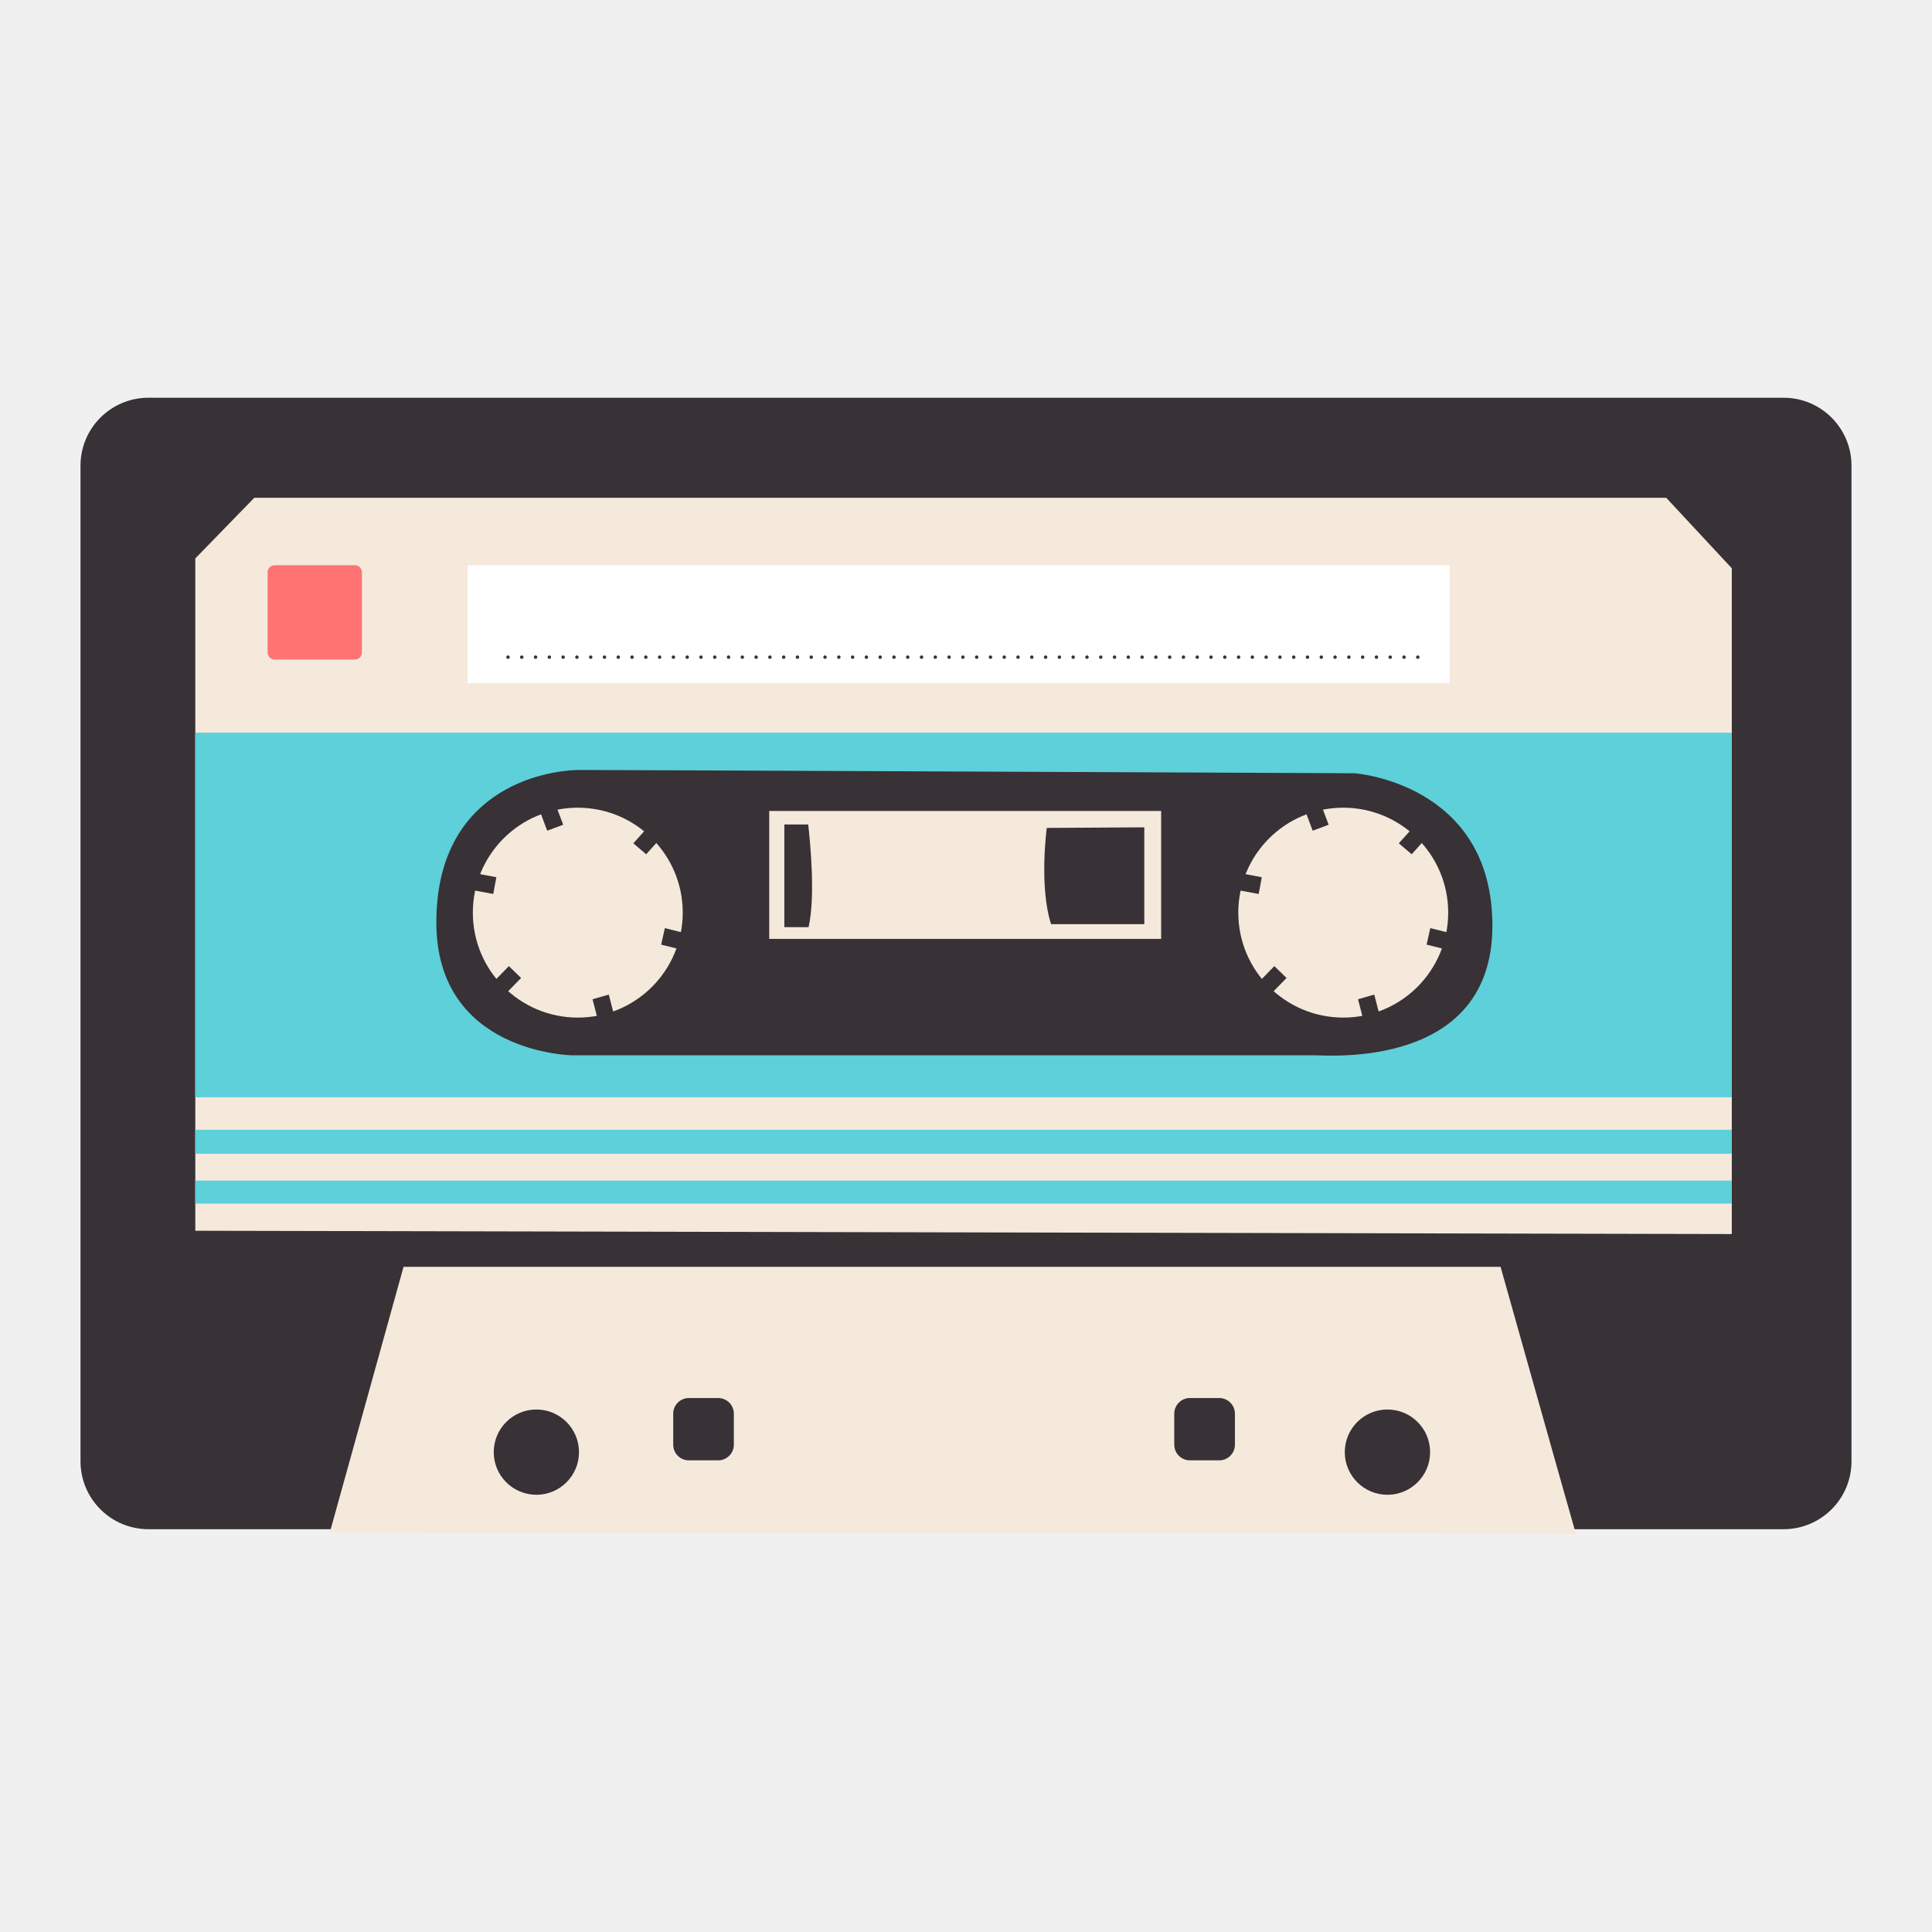
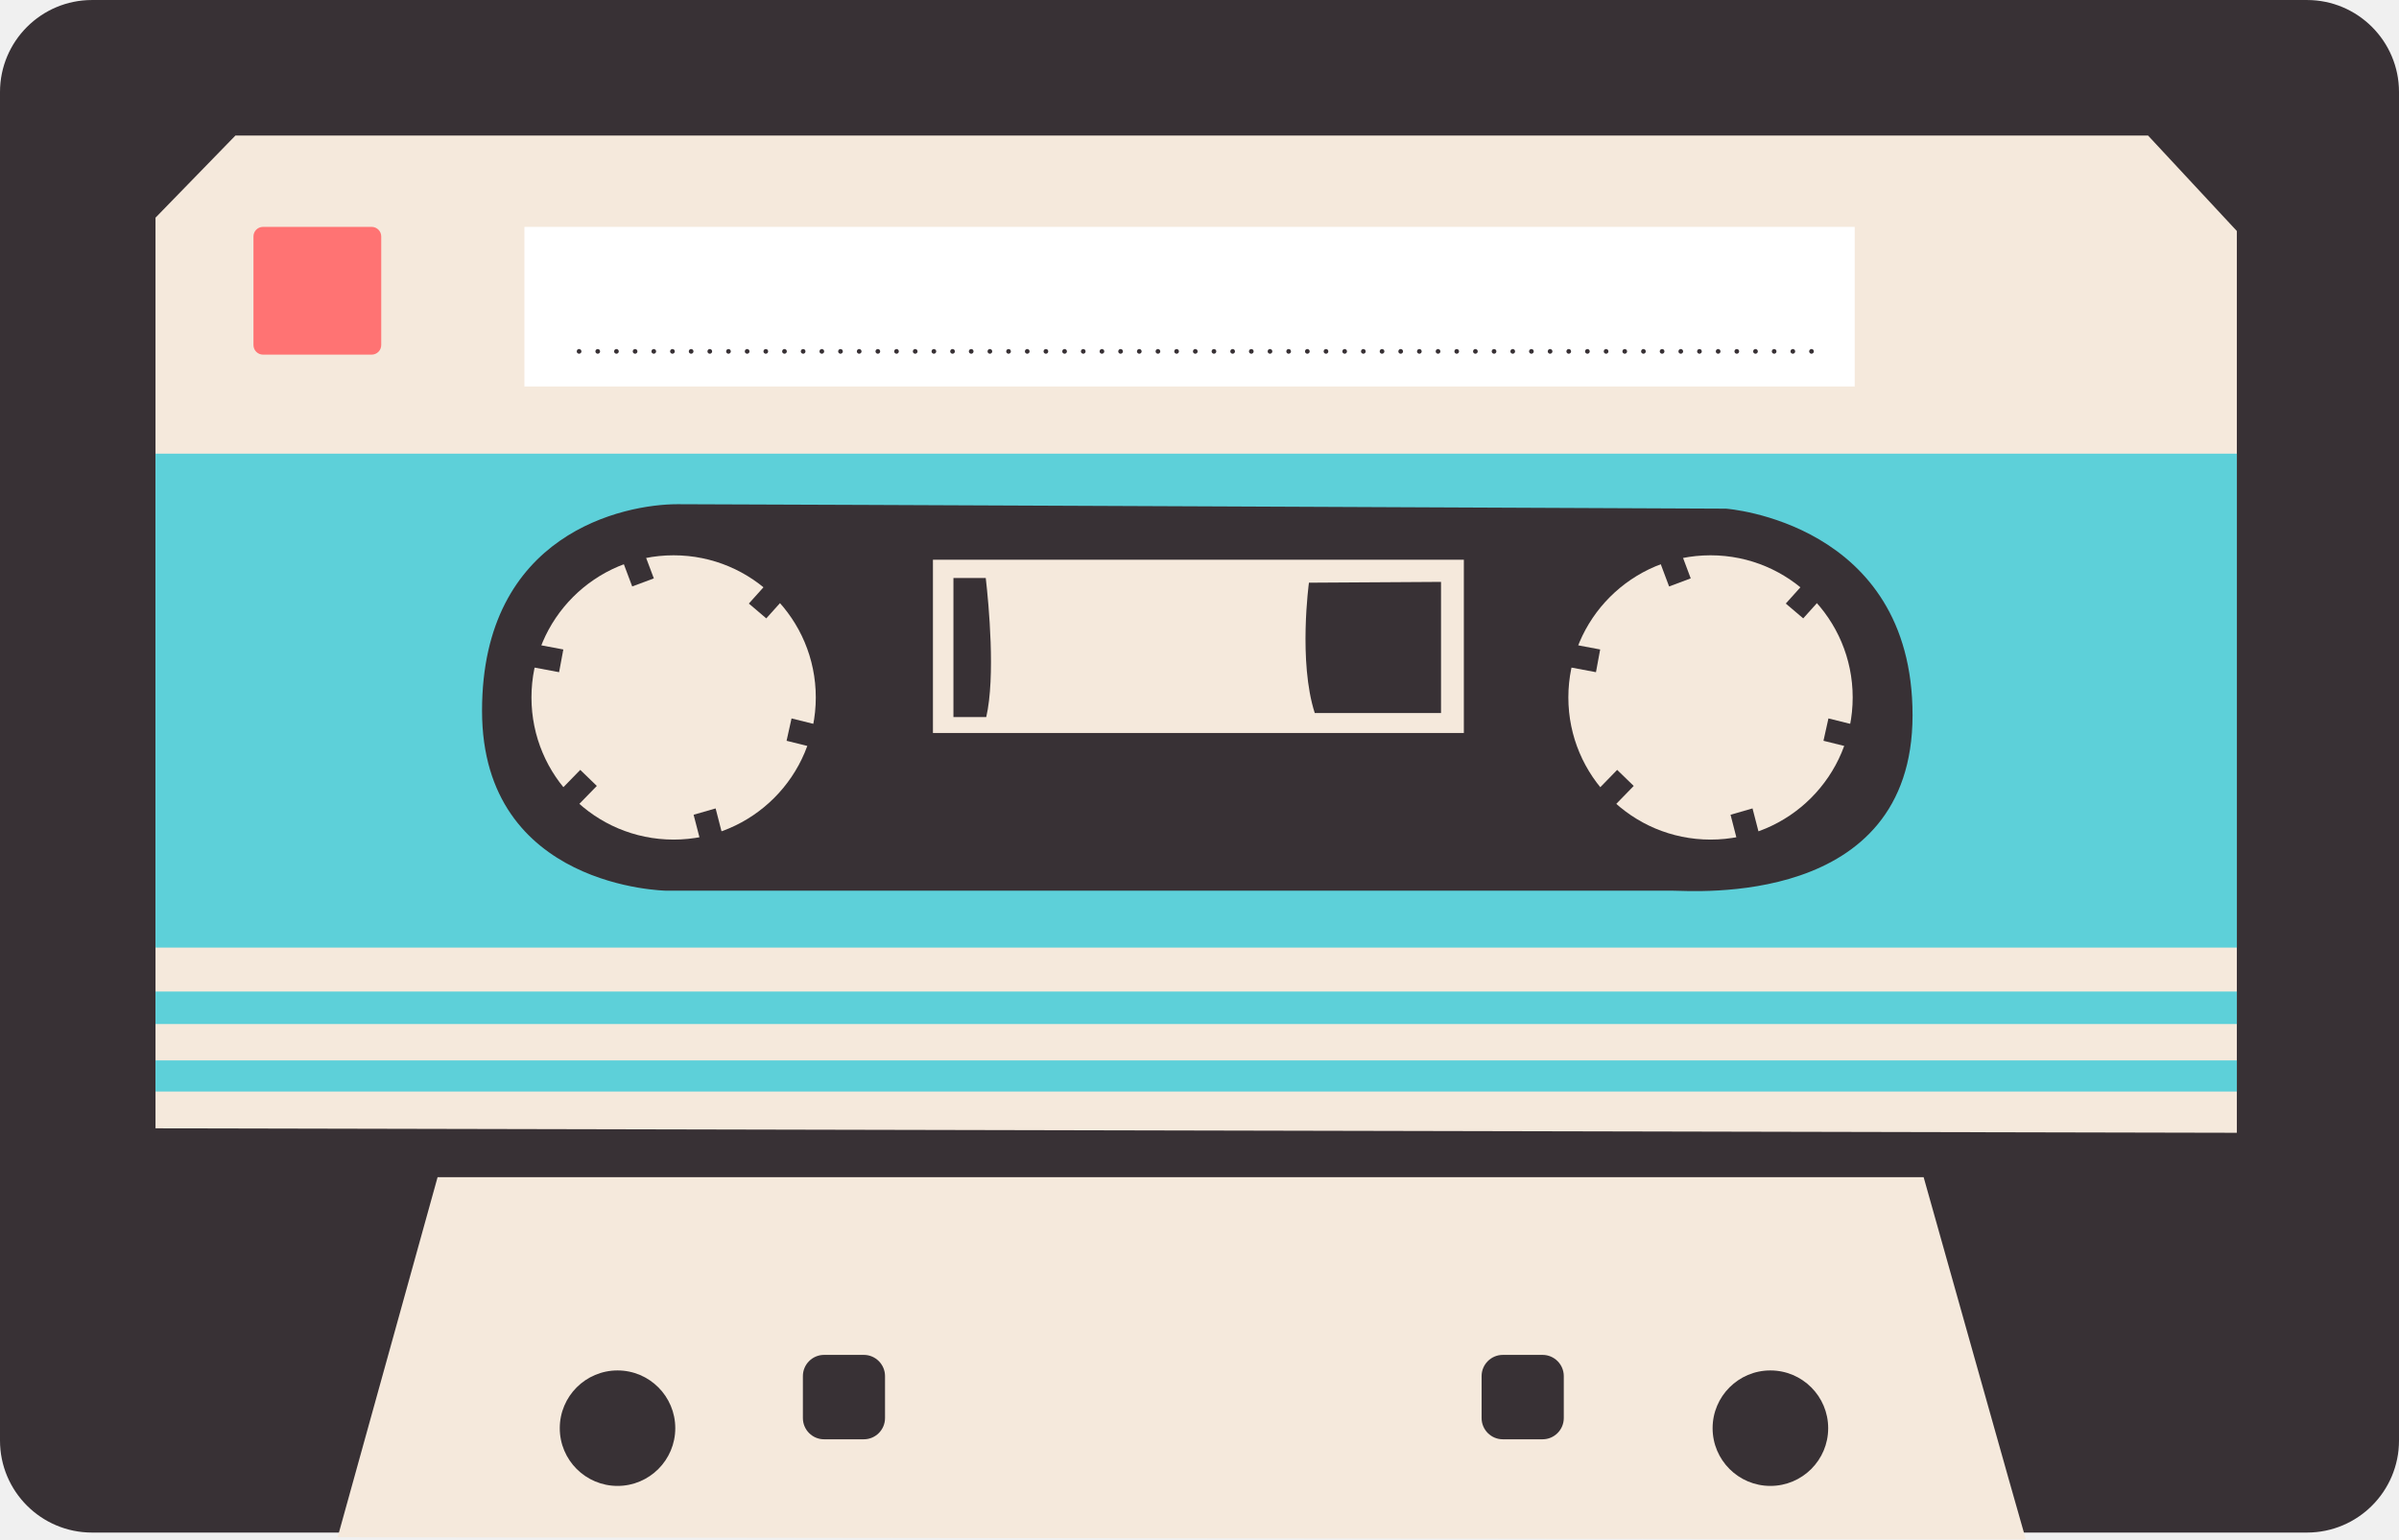
- <svg xmlns="http://www.w3.org/2000/svg" version="1.1" id="Layer_1" x="0px" y="0px" viewBox="0 0 1200 1200" enable-background="new 0 0 1200 1200" xml:space="preserve">
+ <svg xmlns="http://www.w3.org/2000/svg" version="1.1" id="Layer_1" x="0px" y="0px" enable-background="new 0 0 1200 1200" xml:space="preserve" viewBox="50 247.03 1100 705.95">
  <g>
    <g>
      <g>
        <path fill="#383135" d="M50,907.609c0,23.315,18.895,42.211,42.205,42.211h1015.589c23.311-0.001,42.206-18.896,42.206-42.211     V289.253c0-23.311-18.895-42.216-42.206-42.216H92.205c-23.31,0-42.205,18.905-42.205,42.216V907.609z" />
      </g>
      <g>
        <polygon fill="#F5E9DC" points="1075.653,766.491 1075.653,352.97 1034.927,309.18 157.955,309.18 121.303,346.853      121.303,764.448    " />
      </g>
      <g>
        <rect x="121.303" y="455.067" fill="#5DD0D9" width="954.35" height="226.503" />
      </g>
      <g>
        <rect x="121.303" y="701.716" fill="#5DD0D9" width="954.35" height="14.907" />
      </g>
      <g>
        <rect x="121.303" y="733.296" fill="#5DD0D9" width="954.35" height="14.284" />
      </g>
      <g>
        <path fill="#F5E9DC" d="M978.902,952.963c-1.022-3.113-46.866-166.109-46.866-166.109H250.643L204.82,951.941L978.902,952.963z" />
      </g>
      <g>
        <g>
          <path fill="#383135" d="M835.273,901.959c0-14.624,11.863-26.486,26.491-26.486c14.64,0,26.502,11.862,26.502,26.486      c0,14.618-11.862,26.47-26.502,26.47C847.136,928.429,835.273,916.577,835.273,901.959z" />
        </g>
        <g>
          <path fill="#383135" d="M306.669,901.959c0-14.624,11.862-26.486,26.491-26.486c14.607,0,26.47,11.862,26.47,26.486      c0,14.618-11.863,26.47-26.47,26.47C318.531,928.429,306.669,916.577,306.669,901.959z" />
        </g>
        <g>
          <path fill="#383135" d="M729.35,897.299c0,5.394,4.362,9.751,9.746,9.751h18.193c5.383,0,9.745-4.357,9.745-9.751v-19.215      c0-5.373-4.362-9.74-9.745-9.74h-18.193c-5.384,0-9.746,4.367-9.746,9.74V897.299z" />
        </g>
        <g>
          <path fill="#383135" d="M418.145,897.299c0,5.394,4.34,9.751,9.724,9.751h18.214c5.361,0,9.723-4.357,9.723-9.751v-19.215      c0-5.373-4.362-9.74-9.723-9.74h-18.214c-5.384,0-9.724,4.367-9.724,9.74V897.299z" />
        </g>
      </g>
      <g>
        <path fill="#383135" d="M841.401,480.288c0,0,85.549,6.097,85.549,94.71c0,88.624-100.837,80.474-110.008,80.474     c-9.15,0-461.387,0-461.387,0s-84.528-1.021-84.528-82.496c0-81.484,65.175-94.731,89.613-94.731     C385.089,478.245,841.401,480.288,841.401,480.288z" />
      </g>
      <g>
        <rect x="477.778" y="503.706" fill="#F5E9DC" width="243.434" height="79.452" />
      </g>
      <g>
        <path fill="#383135" d="M650.184,514.237c0,0-4.947,36.174,2.67,59.782h57.888v-60.154L650.184,514.237z" />
      </g>
      <g>
        <path fill="#383135" d="M487.172,575.87v-63.782h14.821c1.362,11.937,4.511,45.152,0.223,63.782H487.172z" />
      </g>
      <g>
        <g>
          <path fill="#F5E9DC" d="M293.689,566.859c0-36.003,29.183-65.186,65.175-65.186c36.014,0,65.197,29.183,65.197,65.186      s-29.183,65.186-65.197,65.186C322.872,632.044,293.689,602.861,293.689,566.859z" />
        </g>
        <g>
          <g>
            <polygon fill="#383135" points="339.884,515.962 349.8,512.259 345.416,500.609 335.501,504.311      " />
          </g>
          <g>
            <polygon fill="#383135" points="306.361,555.272 308.297,544.857 296.136,542.58 294.189,552.986      " />
          </g>
          <g>
            <polygon fill="#383135" points="323.659,607.436 316.063,600.075 307.392,608.969 314.967,616.352      " />
          </g>
          <g>
            <polygon fill="#383135" points="378.131,617.745 368.035,620.65 371.141,632.629 381.218,629.747      " />
          </g>
          <g>
            <polygon fill="#383135" points="412.943,576.476 410.666,586.732 422.677,589.723 424.976,579.477      " />
          </g>
          <g>
            <polygon fill="#383135" points="409.634,521.387 401.645,514.589 393.367,523.803 401.357,530.601      " />
          </g>
        </g>
      </g>
      <g>
        <g>
          <path fill="#F5E9DC" d="M769.13,566.859c0-36.003,29.183-65.186,65.197-65.186c35.992,0,65.175,29.183,65.175,65.186      s-29.183,65.186-65.175,65.186C798.313,632.044,769.13,602.861,769.13,566.859z" />
        </g>
        <g>
          <g>
            <polygon fill="#383135" points="815.325,515.962 825.241,512.259 820.868,500.609 810.953,504.311      " />
          </g>
          <g>
            <polygon fill="#383135" points="781.79,555.272 783.716,544.857 771.566,542.58 769.63,552.986      " />
          </g>
          <g>
            <polygon fill="#383135" points="799.101,607.436 791.504,600.075 782.855,608.969 790.43,616.352      " />
          </g>
          <g>
            <polygon fill="#383135" points="853.573,617.745 843.498,620.65 846.583,632.629 856.679,629.747      " />
          </g>
          <g>
            <polygon fill="#383135" points="888.384,576.476 886.107,586.732 898.14,589.723 900.428,579.477      " />
          </g>
          <g>
            <polygon fill="#383135" points="885.096,521.387 877.106,514.589 868.829,523.803 876.819,530.601      " />
          </g>
        </g>
      </g>
      <g>
        <rect x="290.458" y="351.072" fill="#FFFFFF" width="609.97" height="73.193" />
      </g>
      <g>
        <g>
          <path fill="#383135" d="M315.527,409.246c-0.28,0-0.56-0.128-0.776-0.323c-0.086-0.107-0.172-0.216-0.215-0.344      c-0.065-0.129-0.086-0.281-0.086-0.41c0-0.15,0.021-0.28,0.086-0.409c0.042-0.129,0.128-0.258,0.215-0.366      c0.303-0.28,0.776-0.387,1.184-0.216c0.13,0.043,0.259,0.129,0.345,0.216c0.107,0.108,0.173,0.237,0.238,0.366      c0.065,0.129,0.086,0.259,0.086,0.409c0,0.129-0.021,0.281-0.086,0.41c-0.065,0.128-0.13,0.237-0.238,0.344      c-0.086,0.108-0.215,0.172-0.345,0.238C315.807,409.204,315.655,409.246,315.527,409.246z" />
        </g>
        <g>
          <path fill="#383135" d="M870.986,408.169c0-0.603,0.475-1.077,1.077-1.077l0,0c0.583,0,1.077,0.474,1.077,1.077l0,0      c0,0.582-0.494,1.077-1.077,1.077l0,0C871.462,409.246,870.986,408.751,870.986,408.169z M862.414,408.169      c0-0.603,0.494-1.077,1.077-1.077l0,0c0.602,0,1.077,0.474,1.077,1.077l0,0c0,0.582-0.475,1.077-1.077,1.077l0,0      C862.908,409.246,862.414,408.751,862.414,408.169z M853.86,408.169c0-0.603,0.475-1.077,1.077-1.077l0,0      c0.583,0,1.077,0.474,1.077,1.077l0,0c0,0.582-0.494,1.077-1.077,1.077l0,0C854.335,409.246,853.86,408.751,853.86,408.169z       M845.287,408.169c0-0.603,0.473-1.077,1.077-1.077l0,0c0.604,0,1.077,0.474,1.077,1.077l0,0c0,0.582-0.473,1.077-1.077,1.077      l0,0C845.761,409.246,845.287,408.751,845.287,408.169z M836.736,408.169c0-0.603,0.473-1.077,1.077-1.077l0,0      c0.581,0,1.077,0.474,1.077,1.077l0,0c0,0.582-0.496,1.077-1.077,1.077l0,0C837.209,409.246,836.736,408.751,836.736,408.169z       M828.161,408.169c0-0.603,0.496-1.077,1.077-1.077l0,0c0.604,0,1.077,0.474,1.077,1.077l0,0c0,0.582-0.473,1.077-1.077,1.077      l0,0C828.658,409.246,828.161,408.751,828.161,408.169z M819.609,408.169c0-0.603,0.473-1.077,1.077-1.077l0,0      c0.581,0,1.077,0.474,1.077,1.077l0,0c0,0.582-0.496,1.077-1.077,1.077l0,0C820.083,409.246,819.609,408.751,819.609,408.169z       M811.035,408.169c0-0.603,0.496-1.077,1.077-1.077l0,0c0.604,0,1.077,0.474,1.077,1.077l0,0c0,0.582-0.473,1.077-1.077,1.077      l0,0C811.531,409.246,811.035,408.751,811.035,408.169z M802.483,408.169c0-0.603,0.473-1.077,1.077-1.077l0,0      c0.583,0,1.077,0.474,1.077,1.077l0,0c0,0.582-0.494,1.077-1.077,1.077l0,0C802.957,409.246,802.483,408.751,802.483,408.169z       M793.911,408.169c0-0.603,0.494-1.077,1.077-1.077l0,0c0.602,0,1.077,0.474,1.077,1.077l0,0c0,0.582-0.475,1.077-1.077,1.077      l0,0C794.405,409.246,793.911,408.751,793.911,408.169z M785.357,408.169c0-0.603,0.475-1.077,1.077-1.077l0,0      c0.583,0,1.077,0.474,1.077,1.077l0,0c0,0.582-0.494,1.077-1.077,1.077l0,0C785.832,409.246,785.357,408.751,785.357,408.169z       M776.784,408.169c0-0.603,0.494-1.077,1.098-1.077l0,0c0.581,0,1.056,0.474,1.056,1.077l0,0c0,0.582-0.475,1.077-1.056,1.077      l0,0C777.279,409.246,776.784,408.751,776.784,408.169z M768.231,408.169c0-0.603,0.475-1.077,1.077-1.077l0,0      c0.604,0,1.077,0.474,1.077,1.077l0,0c0,0.582-0.473,1.077-1.077,1.077l0,0C768.706,409.246,768.231,408.751,768.231,408.169z       M759.679,408.169c0-0.603,0.473-1.077,1.077-1.077l0,0c0.583,0,1.077,0.474,1.077,1.077l0,0c0,0.582-0.494,1.077-1.077,1.077      l0,0C760.152,409.246,759.679,408.751,759.679,408.169z M751.106,408.169c0-0.603,0.494-1.077,1.077-1.077l0,0      c0.602,0,1.077,0.474,1.077,1.077l0,0c0,0.582-0.475,1.077-1.077,1.077l0,0C751.601,409.246,751.106,408.751,751.106,408.169z       M742.553,408.169c0-0.603,0.475-1.077,1.077-1.077l0,0c0.583,0,1.077,0.474,1.077,1.077l0,0c0,0.582-0.494,1.077-1.077,1.077      l0,0C743.028,409.246,742.553,408.751,742.553,408.169z M733.98,408.169c0-0.603,0.494-1.077,1.077-1.077l0,0      c0.604,0,1.077,0.474,1.077,1.077l0,0c0,0.582-0.473,1.077-1.077,1.077l0,0C734.474,409.246,733.98,408.751,733.98,408.169z       M725.429,408.169c0-0.603,0.473-1.077,1.077-1.077l0,0c0.581,0,1.077,0.474,1.077,1.077l0,0c0,0.582-0.496,1.077-1.077,1.077      l0,0C725.902,409.246,725.429,408.751,725.429,408.169z M716.875,408.169c0-0.603,0.475-1.077,1.056-1.077l0,0      c0.604,0,1.077,0.474,1.077,1.077l0,0c0,0.582-0.473,1.077-1.077,1.077l0,0C717.35,409.246,716.875,408.751,716.875,408.169z       M708.302,408.169c0-0.603,0.473-1.077,1.077-1.077l0,0c0.581,0,1.077,0.474,1.077,1.077l0,0c0,0.582-0.496,1.077-1.077,1.077      l0,0C708.776,409.246,708.302,408.751,708.302,408.169z M699.727,408.169c0-0.603,0.497-1.077,1.077-1.077l0,0      c0.604,0,1.077,0.474,1.077,1.077l0,0c0,0.582-0.473,1.077-1.077,1.077l0,0C700.224,409.246,699.727,408.751,699.727,408.169z       M691.176,408.169c0-0.603,0.473-1.077,1.077-1.077l0,0c0.604,0,1.077,0.474,1.077,1.077l0,0c0,0.582-0.473,1.077-1.077,1.077      l0,0C691.649,409.246,691.176,408.751,691.176,408.169z M682.624,408.169c0-0.603,0.473-1.077,1.054-1.077l0,0      c0.604,0,1.1,0.474,1.1,1.077l0,0c0,0.582-0.496,1.077-1.1,1.077l0,0C683.098,409.246,682.624,408.751,682.624,408.169z       M674.05,408.169c0-0.603,0.473-1.077,1.077-1.077l0,0c0.604,0,1.077,0.474,1.077,1.077l0,0c0,0.582-0.473,1.077-1.077,1.077      l0,0C674.523,409.246,674.05,408.751,674.05,408.169z M665.498,408.169c0-0.603,0.473-1.077,1.077-1.077l0,0      c0.581,0,1.056,0.474,1.056,1.077l0,0c0,0.582-0.475,1.077-1.056,1.077l0,0C665.971,409.246,665.498,408.751,665.498,408.169z       M656.923,408.169c0-0.603,0.496-1.077,1.077-1.077l0,0c0.604,0,1.077,0.474,1.077,1.077l0,0c0,0.582-0.473,1.077-1.077,1.077      l0,0C657.42,409.246,656.923,408.751,656.923,408.169z M648.372,408.169c0-0.603,0.473-1.077,1.077-1.077l0,0      c0.583,0,1.077,0.474,1.077,1.077l0,0c0,0.582-0.494,1.077-1.077,1.077l0,0C648.845,409.246,648.372,408.751,648.372,408.169z       M639.799,408.169c0-0.603,0.473-1.077,1.077-1.077l0,0c0.602,0,1.077,0.474,1.077,1.077l0,0c0,0.582-0.475,1.077-1.077,1.077      l0,0C640.272,409.246,639.799,408.751,639.799,408.169z M631.245,408.169c0-0.603,0.475-1.077,1.077-1.077l0,0      c0.583,0,1.077,0.474,1.077,1.077l0,0c0,0.582-0.494,1.077-1.077,1.077l0,0C631.721,409.246,631.245,408.751,631.245,408.169z       M622.673,408.169c0-0.603,0.494-1.077,1.077-1.077l0,0c0.604,0,1.077,0.474,1.077,1.077l0,0c0,0.582-0.473,1.077-1.077,1.077      l0,0C623.167,409.246,622.673,408.751,622.673,408.169z M614.121,408.169c0-0.603,0.473-1.077,1.077-1.077l0,0      c0.581,0,1.077,0.474,1.077,1.077l0,0c0,0.582-0.497,1.077-1.077,1.077l0,0C614.595,409.246,614.121,408.751,614.121,408.169z       M605.547,408.169c0-0.603,0.496-1.077,1.077-1.077l0,0c0.604,0,1.077,0.474,1.077,1.077l0,0c0,0.582-0.473,1.077-1.077,1.077      l0,0C606.043,409.246,605.547,408.751,605.547,408.169z M596.995,408.169c0-0.603,0.473-1.077,1.077-1.077l0,0      c0.602,0,1.077,0.474,1.077,1.077l0,0c0,0.582-0.475,1.077-1.077,1.077l0,0C597.468,409.246,596.995,408.751,596.995,408.169z       M588.42,408.169c0-0.603,0.496-1.077,1.077-1.077l0,0c0.604,0,1.077,0.474,1.077,1.077l0,0c0,0.582-0.473,1.077-1.077,1.077      l0,0C588.917,409.246,588.42,408.751,588.42,408.169z M579.869,408.169c0-0.603,0.473-1.077,1.077-1.077l0,0      c0.581,0,1.077,0.474,1.077,1.077l0,0c0,0.582-0.496,1.077-1.077,1.077l0,0C580.342,409.246,579.869,408.751,579.869,408.169z       M571.317,408.169c0-0.603,0.473-1.077,1.077-1.077l0,0c0.581,0,1.077,0.474,1.077,1.077l0,0c0,0.582-0.496,1.077-1.077,1.077      l0,0C571.79,409.246,571.317,408.751,571.317,408.169z M562.742,408.169c0-0.603,0.473-1.077,1.077-1.077l0,0      c0.604,0,1.077,0.474,1.077,1.077l0,0c0,0.582-0.473,1.077-1.077,1.077l0,0C563.216,409.246,562.742,408.751,562.742,408.169z       M554.191,408.169c0-0.603,0.473-1.077,1.077-1.077l0,0c0.581,0,1.077,0.474,1.077,1.077l0,0c0,0.582-0.497,1.077-1.077,1.077      l0,0C554.664,409.246,554.191,408.751,554.191,408.169z M545.616,408.169c0-0.603,0.496-1.077,1.077-1.077l0,0      c0.604,0,1.077,0.474,1.077,1.077l0,0c0,0.582-0.473,1.077-1.077,1.077l0,0C546.112,409.246,545.616,408.751,545.616,408.169z       M537.064,408.169c0-0.603,0.473-1.077,1.077-1.077l0,0c0.583,0,1.077,0.474,1.077,1.077l0,0c0,0.582-0.494,1.077-1.077,1.077      l0,0C537.538,409.246,537.064,408.751,537.064,408.169z M528.492,408.169c0-0.603,0.494-1.077,1.077-1.077l0,0      c0.602,0,1.077,0.474,1.077,1.077l0,0c0,0.582-0.475,1.077-1.077,1.077l0,0C528.986,409.246,528.492,408.751,528.492,408.169z       M519.938,408.169c0-0.603,0.475-1.077,1.077-1.077l0,0c0.583,0,1.077,0.474,1.077,1.077l0,0c0,0.582-0.494,1.077-1.077,1.077      l0,0C520.414,409.246,519.938,408.751,519.938,408.169z M511.366,408.169c0-0.603,0.494-1.077,1.077-1.077l0,0      c0.602,0,1.077,0.474,1.077,1.077l0,0c0,0.582-0.475,1.077-1.077,1.077l0,0C511.86,409.246,511.366,408.751,511.366,408.169z       M502.812,408.169c0-0.603,0.475-1.077,1.077-1.077l0,0c0.583,0,1.077,0.474,1.077,1.077l0,0c0,0.582-0.494,1.077-1.077,1.077      l0,0C503.287,409.246,502.812,408.751,502.812,408.169z M494.239,408.169c0-0.603,0.494-1.077,1.098-1.077l0,0      c0.583,0,1.056,0.474,1.056,1.077l0,0c0,0.582-0.473,1.077-1.056,1.077l0,0C494.734,409.246,494.239,408.751,494.239,408.169z       M485.688,408.169c0-0.603,0.473-1.077,1.077-1.077l0,0c0.602,0,1.077,0.474,1.077,1.077l0,0c0,0.582-0.475,1.077-1.077,1.077      l0,0C486.161,409.246,485.688,408.751,485.688,408.169z M477.134,408.169c0-0.603,0.475-1.077,1.077-1.077l0,0      c0.583,0,1.077,0.474,1.077,1.077l0,0c0,0.582-0.494,1.077-1.077,1.077l0,0C477.609,409.246,477.134,408.751,477.134,408.169z       M468.561,408.169c0-0.603,0.473-1.077,1.077-1.077l0,0c0.604,0,1.077,0.474,1.077,1.077l0,0c0,0.582-0.473,1.077-1.077,1.077      l0,0C469.035,409.246,468.561,408.751,468.561,408.169z M460.01,408.169c0-0.603,0.473-1.077,1.077-1.077l0,0      c0.581,0,1.054,0.474,1.054,1.077l0,0c0,0.582-0.473,1.077-1.054,1.077l0,0C460.483,409.246,460.01,408.751,460.01,408.169z       M451.435,408.169c0-0.603,0.496-1.077,1.077-1.077l0,0c0.604,0,1.077,0.474,1.077,1.077l0,0c0,0.582-0.473,1.077-1.077,1.077      l0,0C451.932,409.246,451.435,408.751,451.435,408.169z M442.883,408.169c0-0.603,0.473-1.077,1.077-1.077l0,0      c0.581,0,1.077,0.474,1.077,1.077l0,0c0,0.582-0.496,1.077-1.077,1.077l0,0C443.357,409.246,442.883,408.751,442.883,408.169z       M434.309,408.169c0-0.603,0.496-1.077,1.077-1.077l0,0c0.604,0,1.077,0.474,1.077,1.077l0,0c0,0.582-0.473,1.077-1.077,1.077      l0,0C434.805,409.246,434.309,408.751,434.309,408.169z M425.757,408.169c0-0.603,0.473-1.077,1.077-1.077l0,0      c0.581,0,1.077,0.474,1.077,1.077l0,0c0,0.582-0.496,1.077-1.077,1.077l0,0C426.23,409.246,425.757,408.751,425.757,408.169z       M417.182,408.169c0-0.603,0.496-1.077,1.077-1.077l0,0c0.604,0,1.077,0.474,1.077,1.077l0,0c0,0.582-0.473,1.077-1.077,1.077      l0,0C417.679,409.246,417.182,408.751,417.182,408.169z M408.631,408.169c0-0.603,0.473-1.077,1.077-1.077l0,0      c0.583,0,1.077,0.474,1.077,1.077l0,0c0,0.582-0.494,1.077-1.077,1.077l0,0C409.104,409.246,408.631,408.751,408.631,408.169z       M400.058,408.169c0-0.603,0.494-1.077,1.077-1.077l0,0c0.602,0,1.077,0.474,1.077,1.077l0,0c0,0.582-0.475,1.077-1.077,1.077      l0,0C400.553,409.246,400.058,408.751,400.058,408.169z M391.505,408.169c0-0.603,0.475-1.077,1.077-1.077l0,0      c0.604,0,1.077,0.474,1.077,1.077l0,0c0,0.582-0.473,1.077-1.077,1.077l0,0C391.98,409.246,391.505,408.751,391.505,408.169z       M382.953,408.169c0-0.603,0.473-1.077,1.056-1.077l0,0c0.604,0,1.098,0.474,1.098,1.077l0,0c0,0.582-0.494,1.077-1.098,1.077      l0,0C383.426,409.246,382.953,408.751,382.953,408.169z M374.38,408.169c0-0.603,0.473-1.077,1.077-1.077l0,0      c0.602,0,1.077,0.474,1.077,1.077l0,0c0,0.582-0.475,1.077-1.077,1.077l0,0C374.854,409.246,374.38,408.751,374.38,408.169z       M365.827,408.169c0-0.603,0.475-1.077,1.077-1.077l0,0c0.583,0,1.077,0.474,1.077,1.077l0,0c0,0.582-0.494,1.077-1.077,1.077      l0,0C366.302,409.246,365.827,408.751,365.827,408.169z M357.254,408.169c0-0.603,0.494-1.077,1.077-1.077l0,0      c0.602,0,1.077,0.474,1.077,1.077l0,0c0,0.582-0.475,1.077-1.077,1.077l0,0C357.748,409.246,357.254,408.751,357.254,408.169z       M348.7,408.169c0-0.603,0.475-1.077,1.077-1.077l0,0c0.583,0,1.077,0.474,1.077,1.077l0,0c0,0.582-0.494,1.077-1.077,1.077l0,0      C349.176,409.246,348.7,408.751,348.7,408.169z M340.128,408.169c0-0.603,0.494-1.077,1.077-1.077l0,0      c0.604,0,1.077,0.474,1.077,1.077l0,0c0,0.582-0.473,1.077-1.077,1.077l0,0C340.622,409.246,340.128,408.751,340.128,408.169z       M331.576,408.169c0-0.603,0.473-1.077,1.077-1.077l0,0c0.581,0,1.077,0.474,1.077,1.077l0,0c0,0.582-0.496,1.077-1.077,1.077      l0,0C332.049,409.246,331.576,408.751,331.576,408.169z M323.001,408.169c0-0.603,0.496-1.077,1.077-1.077l0,0      c0.604,0,1.077,0.474,1.077,1.077l0,0c0,0.582-0.473,1.077-1.077,1.077l0,0C323.498,409.246,323.001,408.751,323.001,408.169z" />
        </g>
        <g>
          <path fill="#383135" d="M880.617,409.246c-0.13,0-0.282-0.042-0.41-0.085c-0.128-0.065-0.259-0.129-0.345-0.238      c-0.107-0.107-0.194-0.216-0.236-0.344c-0.065-0.129-0.086-0.281-0.086-0.41c0-0.28,0.107-0.56,0.322-0.775      c0.086-0.086,0.217-0.173,0.345-0.216c0.387-0.171,0.863-0.086,1.163,0.216c0.215,0.216,0.324,0.495,0.324,0.775      c0,0.129-0.023,0.281-0.086,0.41c-0.044,0.128-0.13,0.237-0.238,0.344C881.177,409.118,880.897,409.246,880.617,409.246z" />
        </g>
      </g>
      <g>
        <path fill="#FF7373" d="M170.607,409.656h49.807c2.424,0,4.389-1.965,4.389-4.389V355.46c0-2.424-1.965-4.389-4.389-4.389     h-49.807c-2.424,0-4.389,1.965-4.389,4.389v49.807C166.218,407.691,168.183,409.656,170.607,409.656z" />
      </g>
    </g>
  </g>
</svg>
